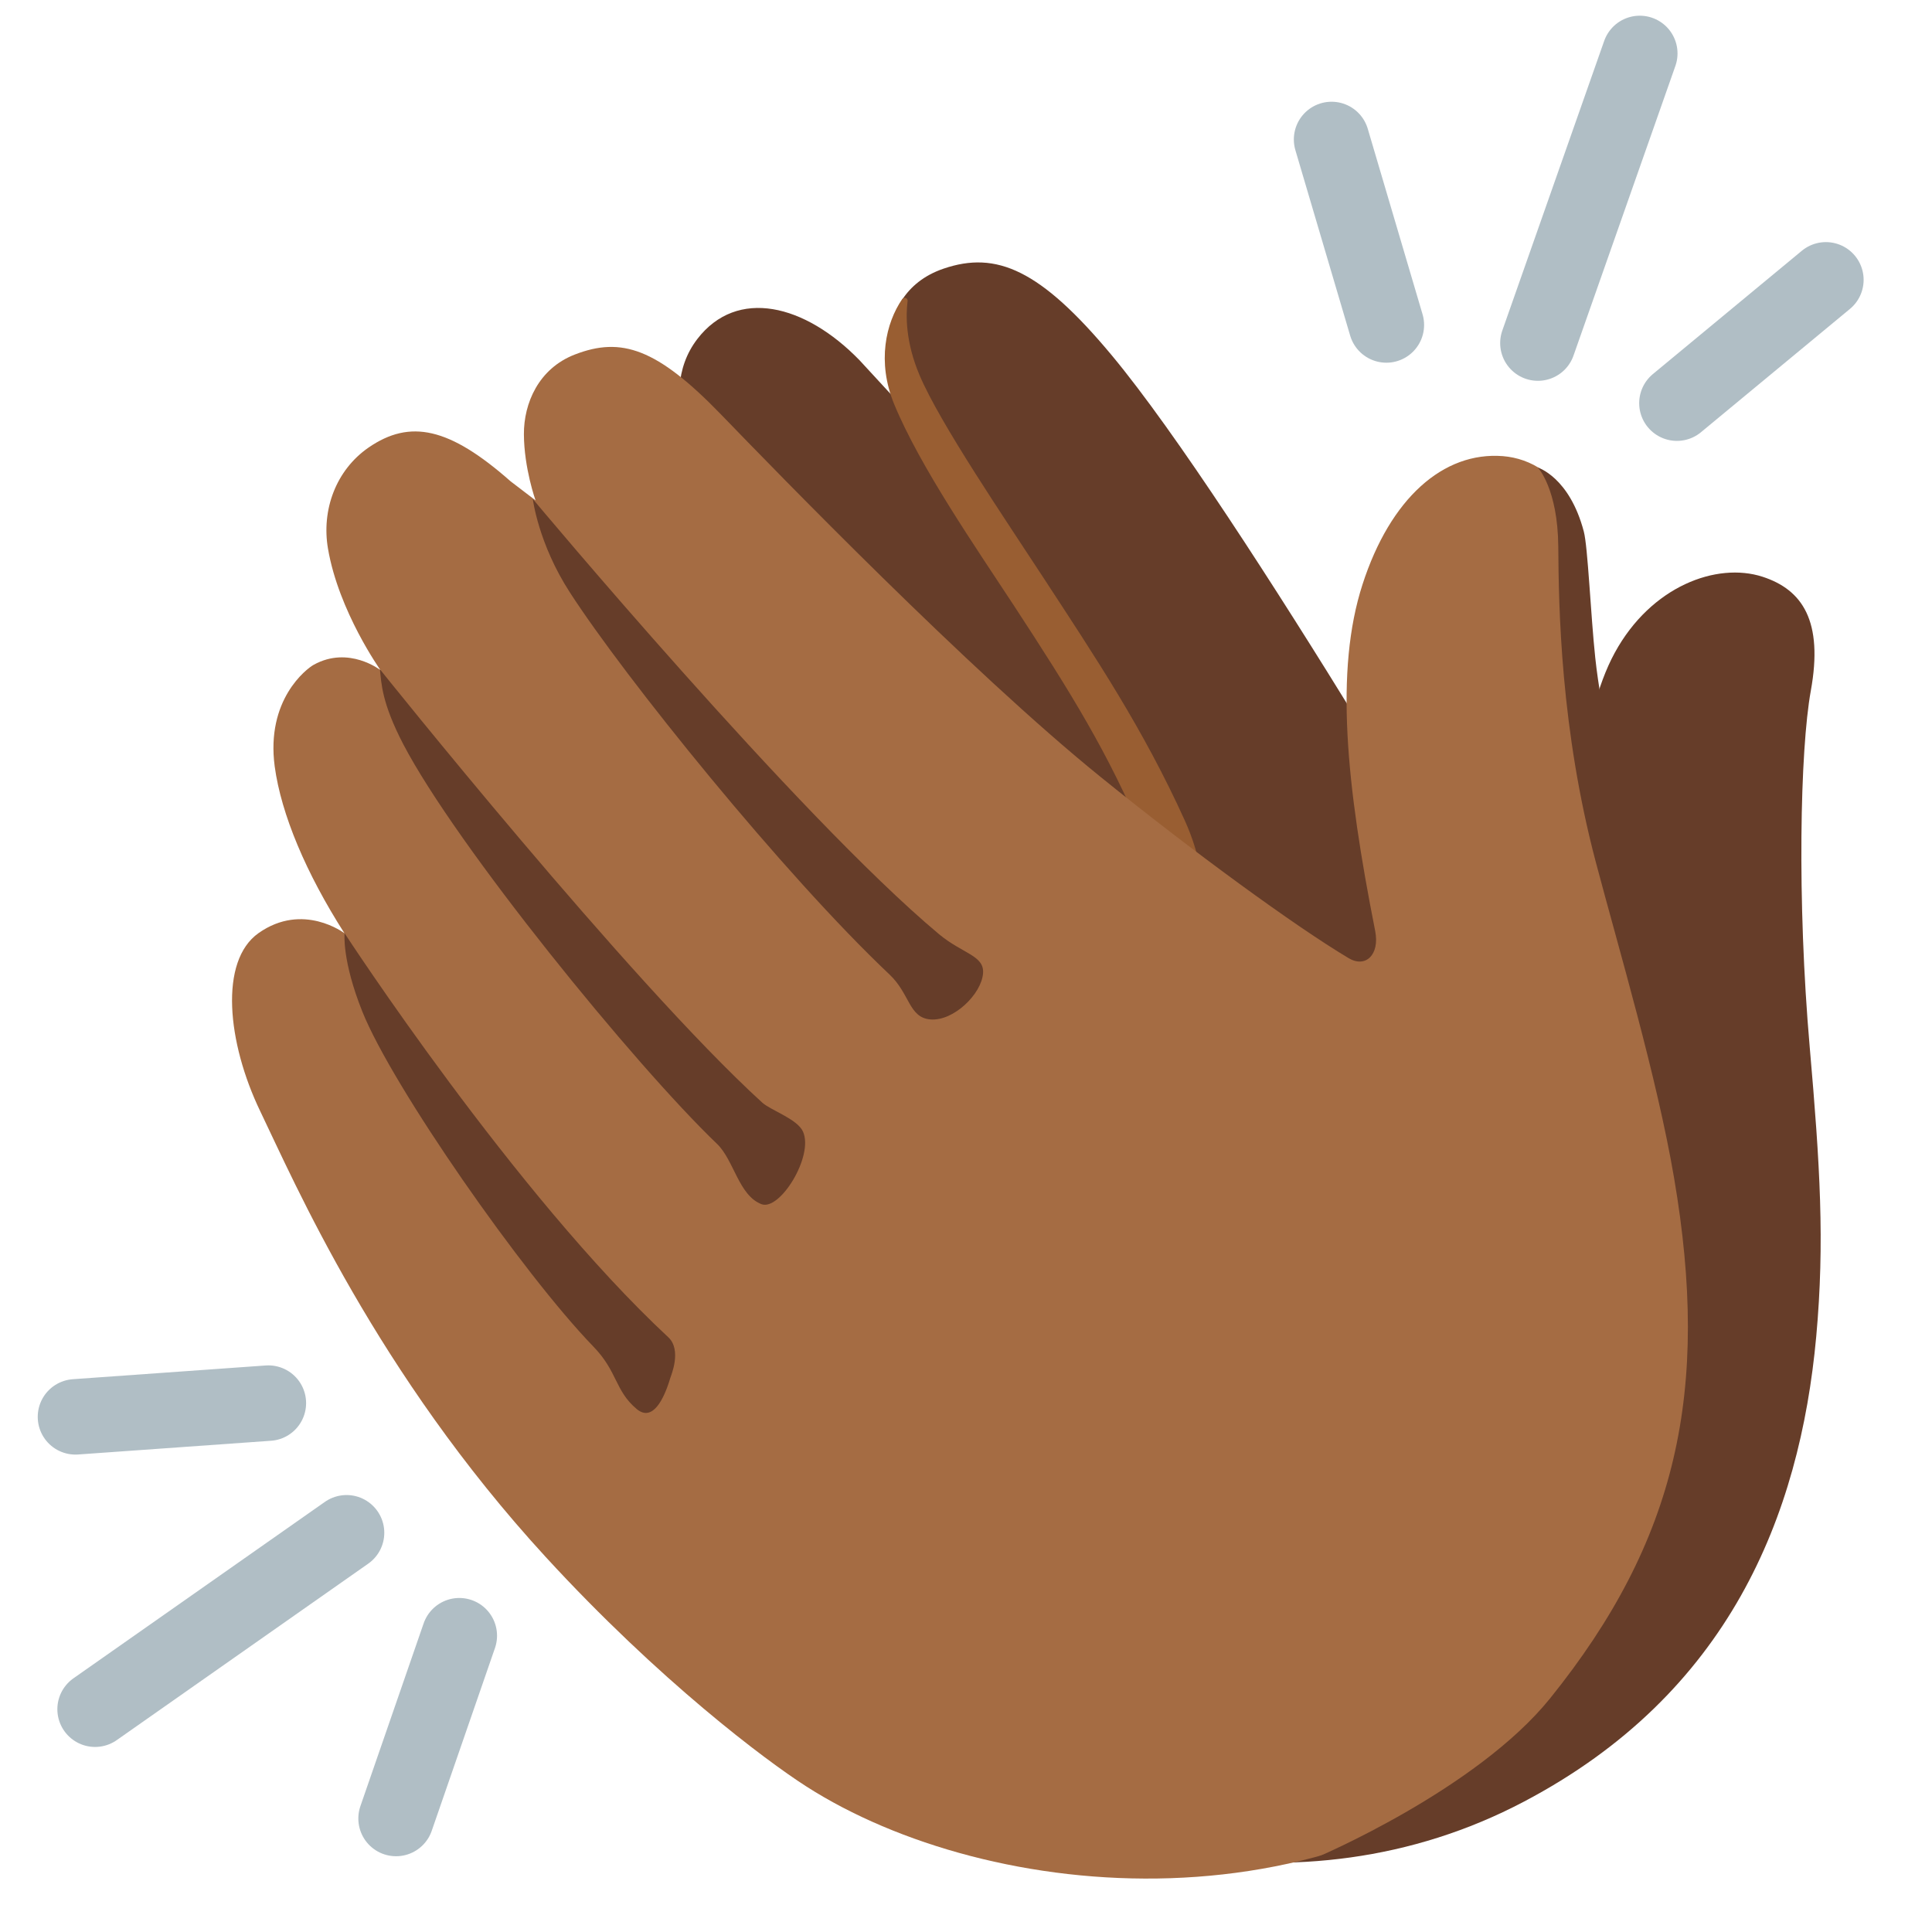
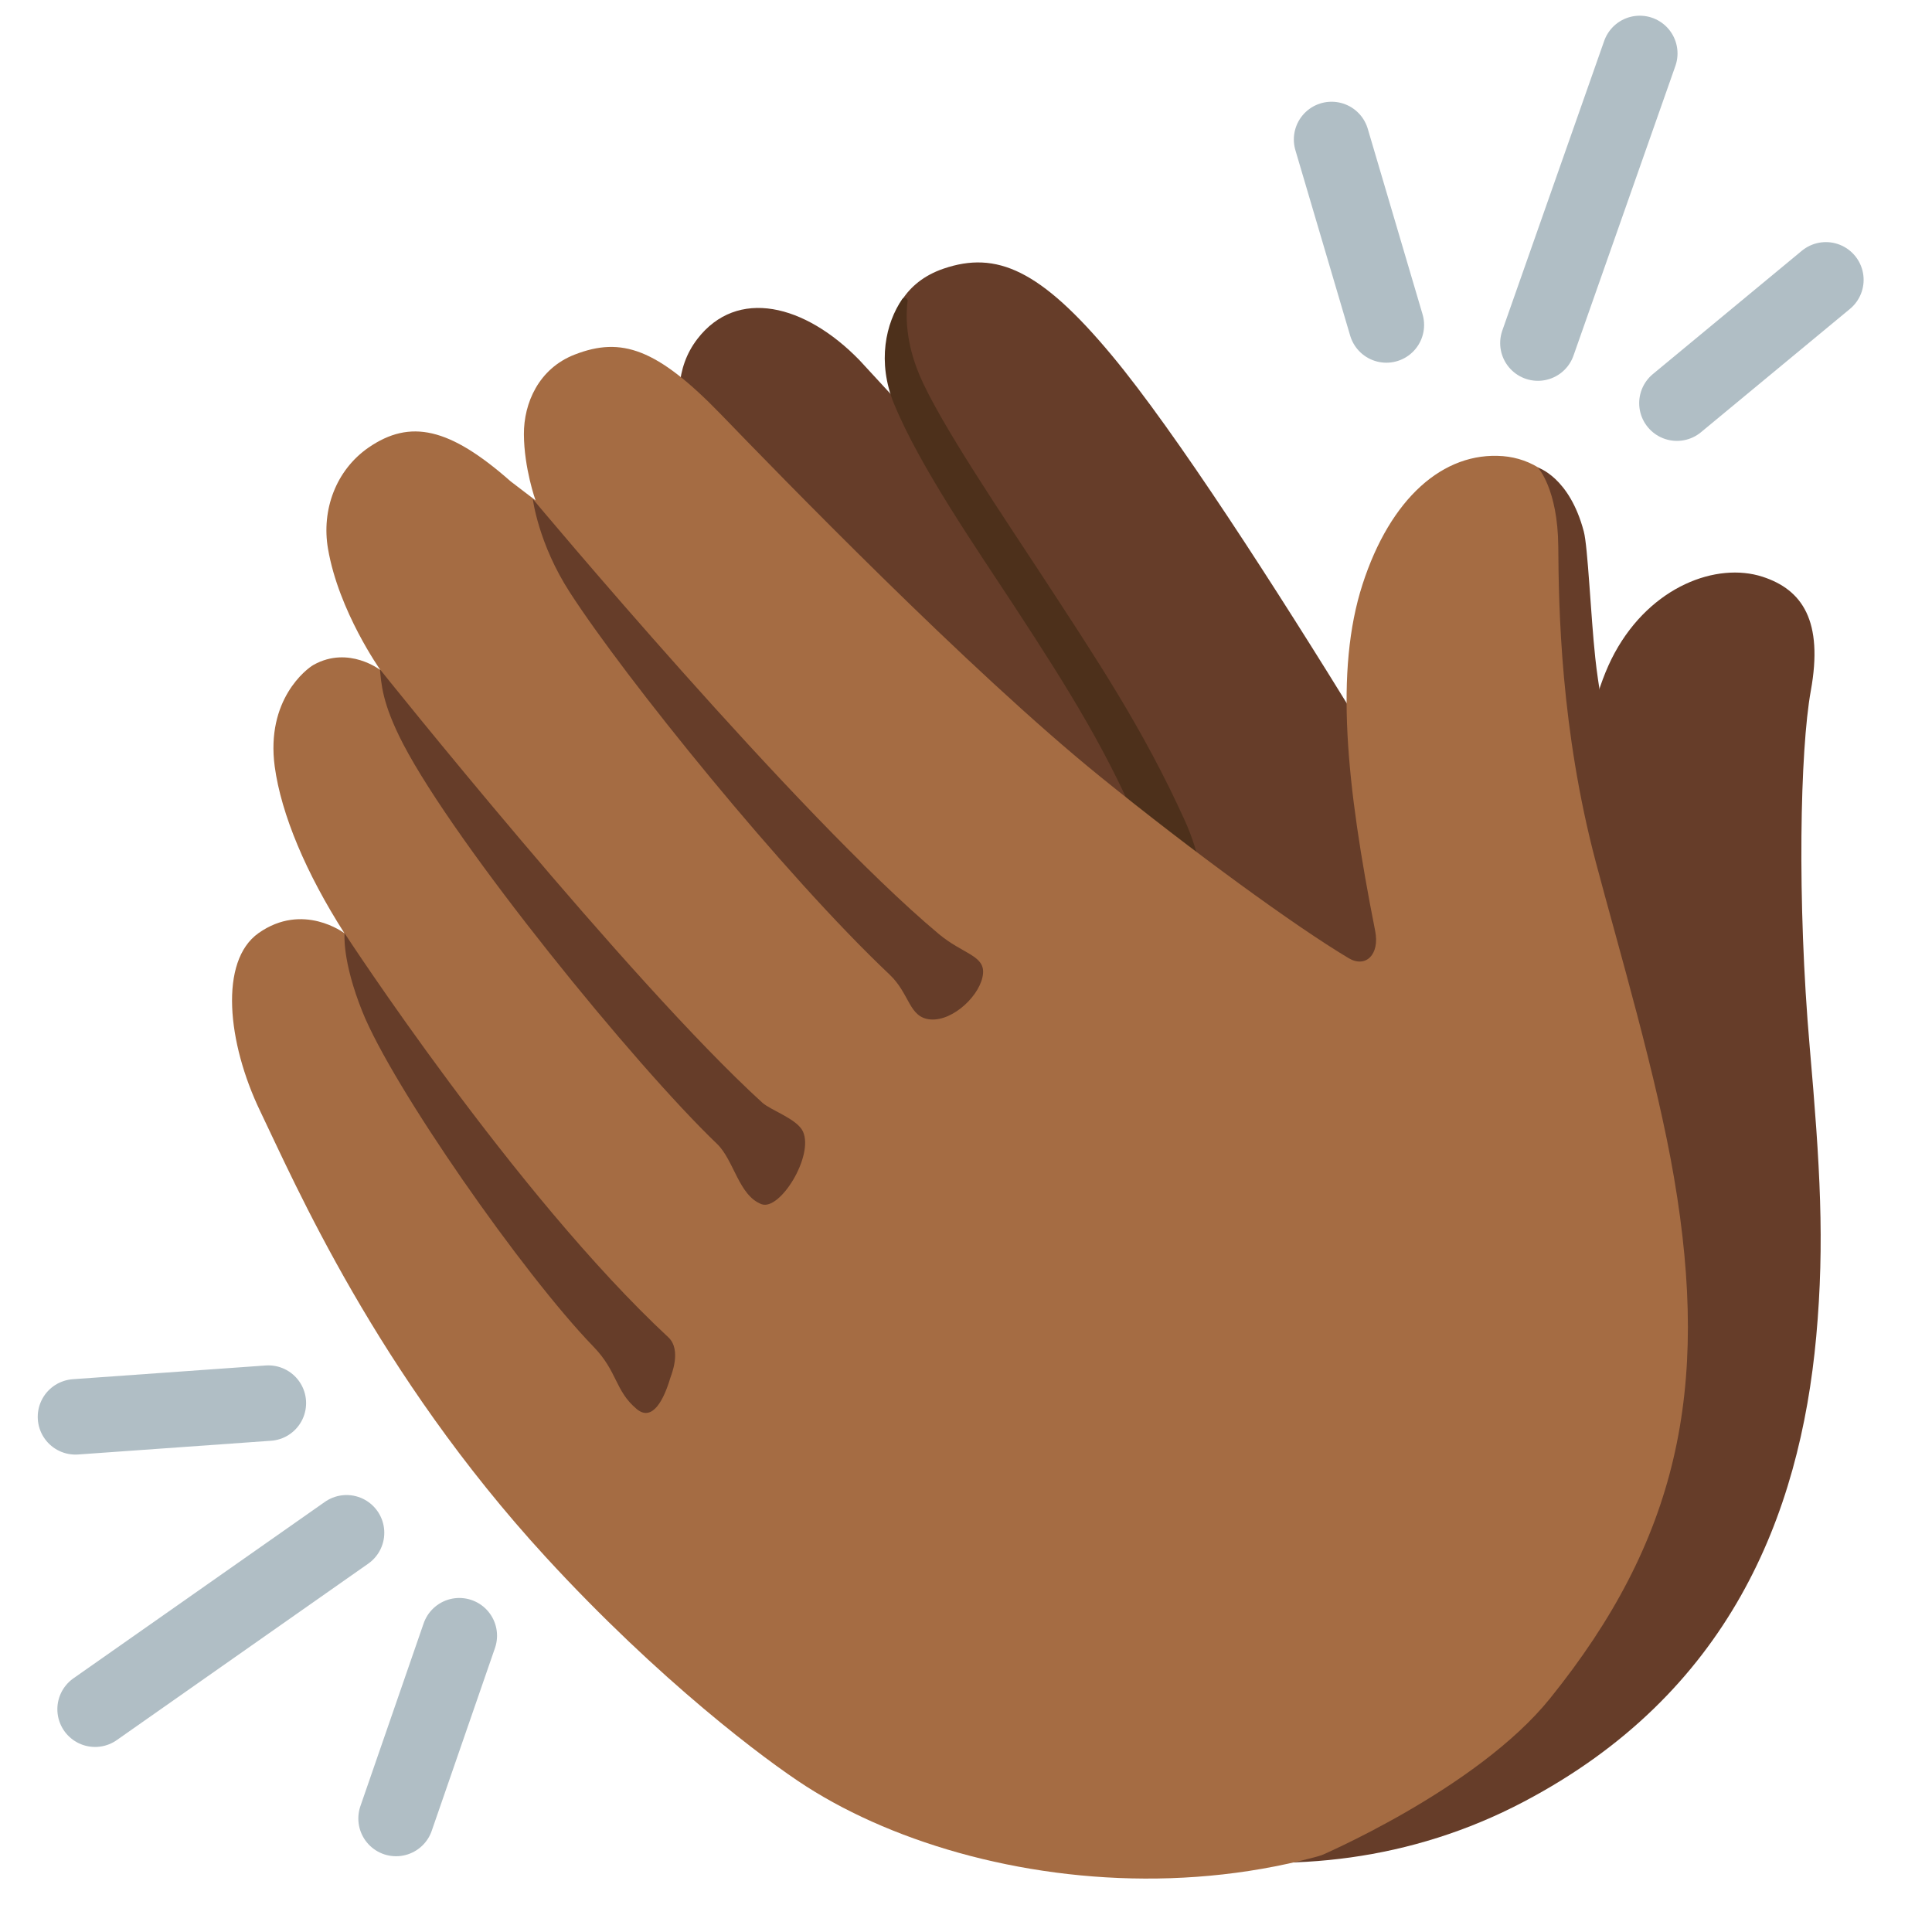
- <svg xmlns="http://www.w3.org/2000/svg" version="1.1" id="clapping_hands_emoji_x5F_u1f44f" x="0px" y="0px" viewBox="0 0 128 128" style="enable-background:new 0 0 128 128;" xml:space="preserve">
-   <g>
-     <path style="fill:#663D29;" d="M48.19,35.19c-1.75-3.15-4.94-8.89-1.99-12.73c2.63-3.42,7.13-2.32,10.75,1.41l2.12,2.3   c0,0-1.79-6.58,3.44-8.37c3.51-1.2,6.42,0.07,11.13,5.72c8.49,10.18,26.5,41.25,26.5,41.25c0.84,1.38,1.67,2.63,2.28,2.42   c0.49-0.17,1.82-5.06,1.82-5.06c-0.1-6.74,0.39-14.57,2.74-18.88c2.41-4.42,6.76-6.02,9.79-5.04c2.65,0.86,4.04,2.94,3.2,7.56   c-0.71,3.92-0.92,13.89-0.07,23.62c0.68,7.81,1,12.89,0.43,19.16c-1.09,11.91-5.8,23.67-19.36,30.81   c-7.49,3.95-15.52,4.74-22.99,3.54C77.97,122.91,48.87,36.41,48.19,35.19z" />
-     <path style="fill:#995E32;" d="M78.51,54.39c-2.77-6.12-5.93-10.83-9.41-16.16c-2.48-3.8-6.83-10.18-8.18-13.38   c-0.93-2.2-0.91-3.96-0.79-4.9c0.03-0.2-0.23-0.3-0.35-0.14c-1.1,1.59-1.68,4.17-0.55,6.94c1.73,4.2,5.45,9.56,7.97,13.41   c3.68,5.63,6.25,9.73,8.6,15.39l3.84,2.9C79.65,58.46,79.54,56.68,78.51,54.39z" />
-   </g>
-   <path style="fill:#A56C43;" d="M53.41,118.35c-2.68-1.72-9.71-6.98-17.26-15.2c-11.2-12.2-16.63-24.8-18.91-29.53  c-2.19-4.55-2.73-9.95-0.11-11.8c2.95-2.08,5.69,0.01,5.69,0.01l0,0c-2.54-3.97-4.19-7.88-4.62-11.05c-0.59-4.42,2.1-6.47,2.59-6.74  c2.32-1.28,4.42,0.36,4.42,0.36l0,0c0,0-2.77-3.89-3.48-8.05c-0.44-2.56,0.52-5.2,2.69-6.7c2.75-1.89,5.35-1.34,9.41,2.24l1.65,1.26  c0,0-0.76-2.13-0.77-4.38c-0.01-2.05,0.97-4.35,3.37-5.28c3.09-1.2,5.45-0.41,9.69,3.97c3.8,3.93,16.43,16.96,25.13,24  c6.13,4.97,12.93,9.92,16.45,12.02c1.12,0.67,2.07-0.22,1.76-1.8c-1.93-9.75-2.68-17.27-0.84-22.96c1.84-5.7,5.35-8.81,9.3-8.5  c1.86,0.15,3.71,1.26,4.51,3.42c0.71,1.94,0.73,5.17,0.82,7.22c0.32,7.93,6.86,30.69,8.2,36.95c2.56,11.88,1.56,24.72-9.43,35.76  C88.94,128.41,65.52,126.11,53.41,118.35z" />
-   <path style="fill:#663D29;" d="M44.41,91.29c-0.41,1.39-1.17,2.95-2.23,2.06c-1.45-1.22-1.25-2.47-2.87-4.14  C34.65,84.4,26,71.99,24.01,67.03c-1.37-3.42-1.18-5.2-1.18-5.2S34.1,79.13,44.28,88.6C45.18,89.44,44.46,91.13,44.41,91.29z" />
-   <path style="fill:#663D29;" d="M50.45,79.78c-1.51-0.58-1.82-2.91-2.94-3.99c-5.49-5.26-17.28-19.76-20.79-26.48  c-1.43-2.75-1.45-4.03-1.55-4.97c0,0,16.52,20.68,25.33,28.71c0.56,0.51,2.32,1.08,2.7,1.92C53.93,76.59,51.67,80.24,50.45,79.78z" />
-   <path style="fill:#663D29;" d="M62.21,61.89C52.83,54.05,35.3,33.06,35.3,33.06s0.36,2.95,2.45,6.18  c3.63,5.63,14.16,18.69,21.19,25.33c1.35,1.28,1.27,2.85,2.7,2.97c1.53,0.13,3.39-1.68,3.49-3.06  C65.22,63.3,63.77,63.19,62.21,61.89z" />
-   <line style="fill:none;stroke:#B0BEC5;stroke-width:5;stroke-linecap:round;stroke-linejoin:round;stroke-miterlimit:10;" x1="5" y1="93.87" x2="17.78" y2="92.96" />
-   <line style="fill:none;stroke:#B0BEC5;stroke-width:5;stroke-linecap:round;stroke-linejoin:round;stroke-miterlimit:10;" x1="30.43" y1="108.37" x2="26.24" y2="120.48" />
-   <line style="fill:none;stroke:#B0BEC5;stroke-width:5;stroke-linecap:round;stroke-linejoin:round;stroke-miterlimit:10;" x1="6.3" y1="113.24" x2="22.96" y2="101.55" />
-   <line style="fill:none;stroke:#B0BEC5;stroke-width:5;stroke-linecap:round;stroke-linejoin:round;stroke-miterlimit:10;" x1="120.97" y1="18.54" x2="111.1" y2="26.71" />
-   <line style="fill:none;stroke:#B0BEC5;stroke-width:5;stroke-linecap:round;stroke-linejoin:round;stroke-miterlimit:10;" x1="91.85" y1="21.53" x2="88.22" y2="9.24" />
-   <line style="fill:none;stroke:#B0BEC5;stroke-width:5;stroke-linecap:round;stroke-linejoin:round;stroke-miterlimit:10;" x1="108.64" y1="3.54" x2="101.89" y2="22.73" />
-   <path style="fill:#663D29;" d="M108.43,57.21c-1.18-4.81-2.36-10.07-2.74-13.63c-0.3-2.81-0.49-7.37-0.76-8.37  c-0.95-3.6-3.04-4.23-3.04-4.23s1.32,1.39,1.35,5.24c0.03,4.08,0.15,12.07,2.49,20.91c1.54,5.82,4.04,14.2,5.18,20.9  c2.41,14.11,0.21,24.04-8.22,34.5c-4.89,6.06-15.46,10.53-15.46,10.53s8.69-0.55,16.28-7.85c10.08-9.7,13.73-22.28,10.49-37.36  C112.9,72.74,108.81,58.77,108.43,57.21z" />
+ <svg xmlns="http://www.w3.org/2000/svg" width="128" height="128" viewBox="0 0 128 128" fill="none">
+   <path d="M48.19 35.19C46.44 32.04 43.25 26.3 46.2 22.46C48.83 19.04 53.33 20.14 56.95 23.87L59.07 26.17C59.07 26.17 57.28 19.59 62.51 17.8C66.02 16.6 68.93 17.87 73.64 23.52C82.13 33.7 100.14 64.77 100.14 64.77C100.98 66.15 101.81 67.4 102.42 67.19C102.91 67.02 104.24 62.13 104.24 62.13C104.14 55.39 104.63 47.56 106.98 43.25C109.39 38.83 113.74 37.23 116.77 38.21C119.42 39.07 120.81 41.15 119.97 45.77C119.26 49.69 119.05 59.66 119.9 69.39C120.58 77.2 120.9 82.28 120.33 88.55C119.24 100.46 114.53 112.22 100.97 119.36C93.48 123.31 85.45 124.1 77.98 122.9C77.97 122.91 48.87 36.41 48.19 35.19Z" fill="#663D29" style="fill:#663D29;fill:color(display-p3 0.4 0.239 0.161);fill-opacity:1;" />
+   <path d="M78.51 54.39C75.74 48.27 72.58 43.56 69.1 38.23C66.62 34.43 62.27 28.05 60.92 24.85C59.99 22.65 60.01 20.89 60.13 19.95C60.16 19.75 59.9 19.65 59.78 19.81C58.68 21.4 58.1 23.98 59.23 26.75C60.96 30.95 64.68 36.31 67.2 40.16C70.88 45.79 73.45 49.89 75.8 55.55L79.64 58.45C79.65 58.46 79.54 56.68 78.51 54.39Z" fill="#4D301B" style="fill:#4D301B;fill:color(display-p3 0.3 0.189 0.106);fill-opacity:1;" />
+   <path d="M53.41 118.35C50.73 116.63 43.7 111.37 36.15 103.15C24.95 90.95 19.52 78.35 17.24 73.62C15.05 69.07 14.51 63.67 17.13 61.82C20.08 59.74 22.82 61.83 22.82 61.83C20.28 57.86 18.63 53.95 18.2 50.78C17.61 46.36 20.3 44.31 20.79 44.04C23.11 42.76 25.21 44.4 25.21 44.4C25.21 44.4 22.44 40.51 21.73 36.35C21.29 33.79 22.25 31.15 24.42 29.65C27.17 27.76 29.77 28.31 33.83 31.89L35.48 33.15C35.48 33.15 34.72 31.02 34.71 28.77C34.7 26.72 35.68 24.42 38.08 23.49C41.17 22.29 43.53 23.08 47.77 27.46C51.57 31.39 64.2 44.42 72.9 51.46C79.03 56.43 85.83 61.38 89.35 63.48C90.47 64.15 91.42 63.26 91.11 61.68C89.18 51.93 88.43 44.41 90.27 38.72C92.11 33.02 95.62 29.91 99.57 30.22C101.43 30.37 103.28 31.48 104.08 33.64C104.79 35.58 104.81 38.81 104.9 40.86C105.22 48.79 111.76 71.55 113.1 77.81C115.66 89.69 114.66 102.53 103.67 113.57C88.94 128.41 65.52 126.11 53.41 118.35Z" fill="#A56C43" style="fill:#A56C43;fill:color(display-p3 0.647 0.423 0.263);fill-opacity:1;" />
+   <path d="M44.41 91.29C44 92.68 43.24 94.24 42.18 93.35C40.73 92.13 40.93 90.88 39.31 89.21C34.65 84.4 26 71.99 24.01 67.03C22.64 63.61 22.83 61.83 22.83 61.83C22.83 61.83 34.1 79.13 44.28 88.6C45.18 89.44 44.46 91.13 44.41 91.29Z" fill="#663D29" style="fill:#663D29;fill:color(display-p3 0.4 0.239 0.161);fill-opacity:1;" />
+   <path d="M50.45 79.78C48.94 79.2 48.63 76.87 47.51 75.79C42.02 70.53 30.23 56.03 26.72 49.31C25.29 46.56 25.27 45.28 25.17 44.34C25.17 44.34 41.69 65.02 50.5 73.05C51.06 73.56 52.82 74.13 53.2 74.97C53.93 76.59 51.67 80.24 50.45 79.78Z" fill="#663D29" style="fill:#663D29;fill:color(display-p3 0.4 0.239 0.161);fill-opacity:1;" />
+   <path d="M62.21 61.89C52.83 54.05 35.3 33.06 35.3 33.06C35.3 33.06 35.66 36.01 37.75 39.24C41.38 44.87 51.91 57.93 58.94 64.57C60.29 65.85 60.21 67.42 61.64 67.54C63.17 67.67 65.03 65.86 65.13 64.48C65.22 63.3 63.77 63.19 62.21 61.89Z" fill="#663D29" style="fill:#663D29;fill:color(display-p3 0.4 0.239 0.161);fill-opacity:1;" />
+   <path d="M5 93.87L17.78 92.96" stroke="#B0BEC5" style="stroke:#B0BEC5;stroke:color(display-p3 0.69 0.745 0.772);stroke-opacity:1;" stroke-width="5" stroke-miterlimit="10" stroke-linecap="round" stroke-linejoin="round" />
+   <path d="M30.43 108.37L26.24 120.48" stroke="#B0BEC5" style="stroke:#B0BEC5;stroke:color(display-p3 0.69 0.745 0.772);stroke-opacity:1;" stroke-width="5" stroke-miterlimit="10" stroke-linecap="round" stroke-linejoin="round" />
+   <path d="M6.3 113.24L22.96 101.55" stroke="#B0BEC5" style="stroke:#B0BEC5;stroke:color(display-p3 0.69 0.745 0.772);stroke-opacity:1;" stroke-width="5" stroke-miterlimit="10" stroke-linecap="round" stroke-linejoin="round" />
+   <path d="M120.97 18.54L111.1 26.71" stroke="#B0BEC5" style="stroke:#B0BEC5;stroke:color(display-p3 0.69 0.745 0.772);stroke-opacity:1;" stroke-width="5" stroke-miterlimit="10" stroke-linecap="round" stroke-linejoin="round" />
+   <path d="M91.85 21.53L88.22 9.24" stroke="#B0BEC5" style="stroke:#B0BEC5;stroke:color(display-p3 0.69 0.745 0.772);stroke-opacity:1;" stroke-width="5" stroke-miterlimit="10" stroke-linecap="round" stroke-linejoin="round" />
+   <path d="M108.64 3.54L101.89 22.73" stroke="#B0BEC5" style="stroke:#B0BEC5;stroke:color(display-p3 0.69 0.745 0.772);stroke-opacity:1;" stroke-width="5" stroke-miterlimit="10" stroke-linecap="round" stroke-linejoin="round" />
+   <path d="M108.43 57.21C107.25 52.4 106.07 47.14 105.69 43.58C105.39 40.77 105.2 36.21 104.93 35.21C103.98 31.61 101.89 30.98 101.89 30.98C101.89 30.98 103.21 32.37 103.24 36.22C103.27 40.3 103.39 48.29 105.73 57.13C107.27 62.95 109.77 71.33 110.91 78.03C113.32 92.14 111.12 102.07 102.69 112.53C97.8 118.59 87.23 123.06 87.23 123.06C87.23 123.06 95.92 122.51 103.51 115.21C113.59 105.51 117.24 92.93 114 77.85C112.9 72.74 108.81 58.77 108.43 57.21Z" fill="#663D29" style="fill:#663D29;fill:color(display-p3 0.4 0.239 0.161);fill-opacity:1;" />
</svg>
